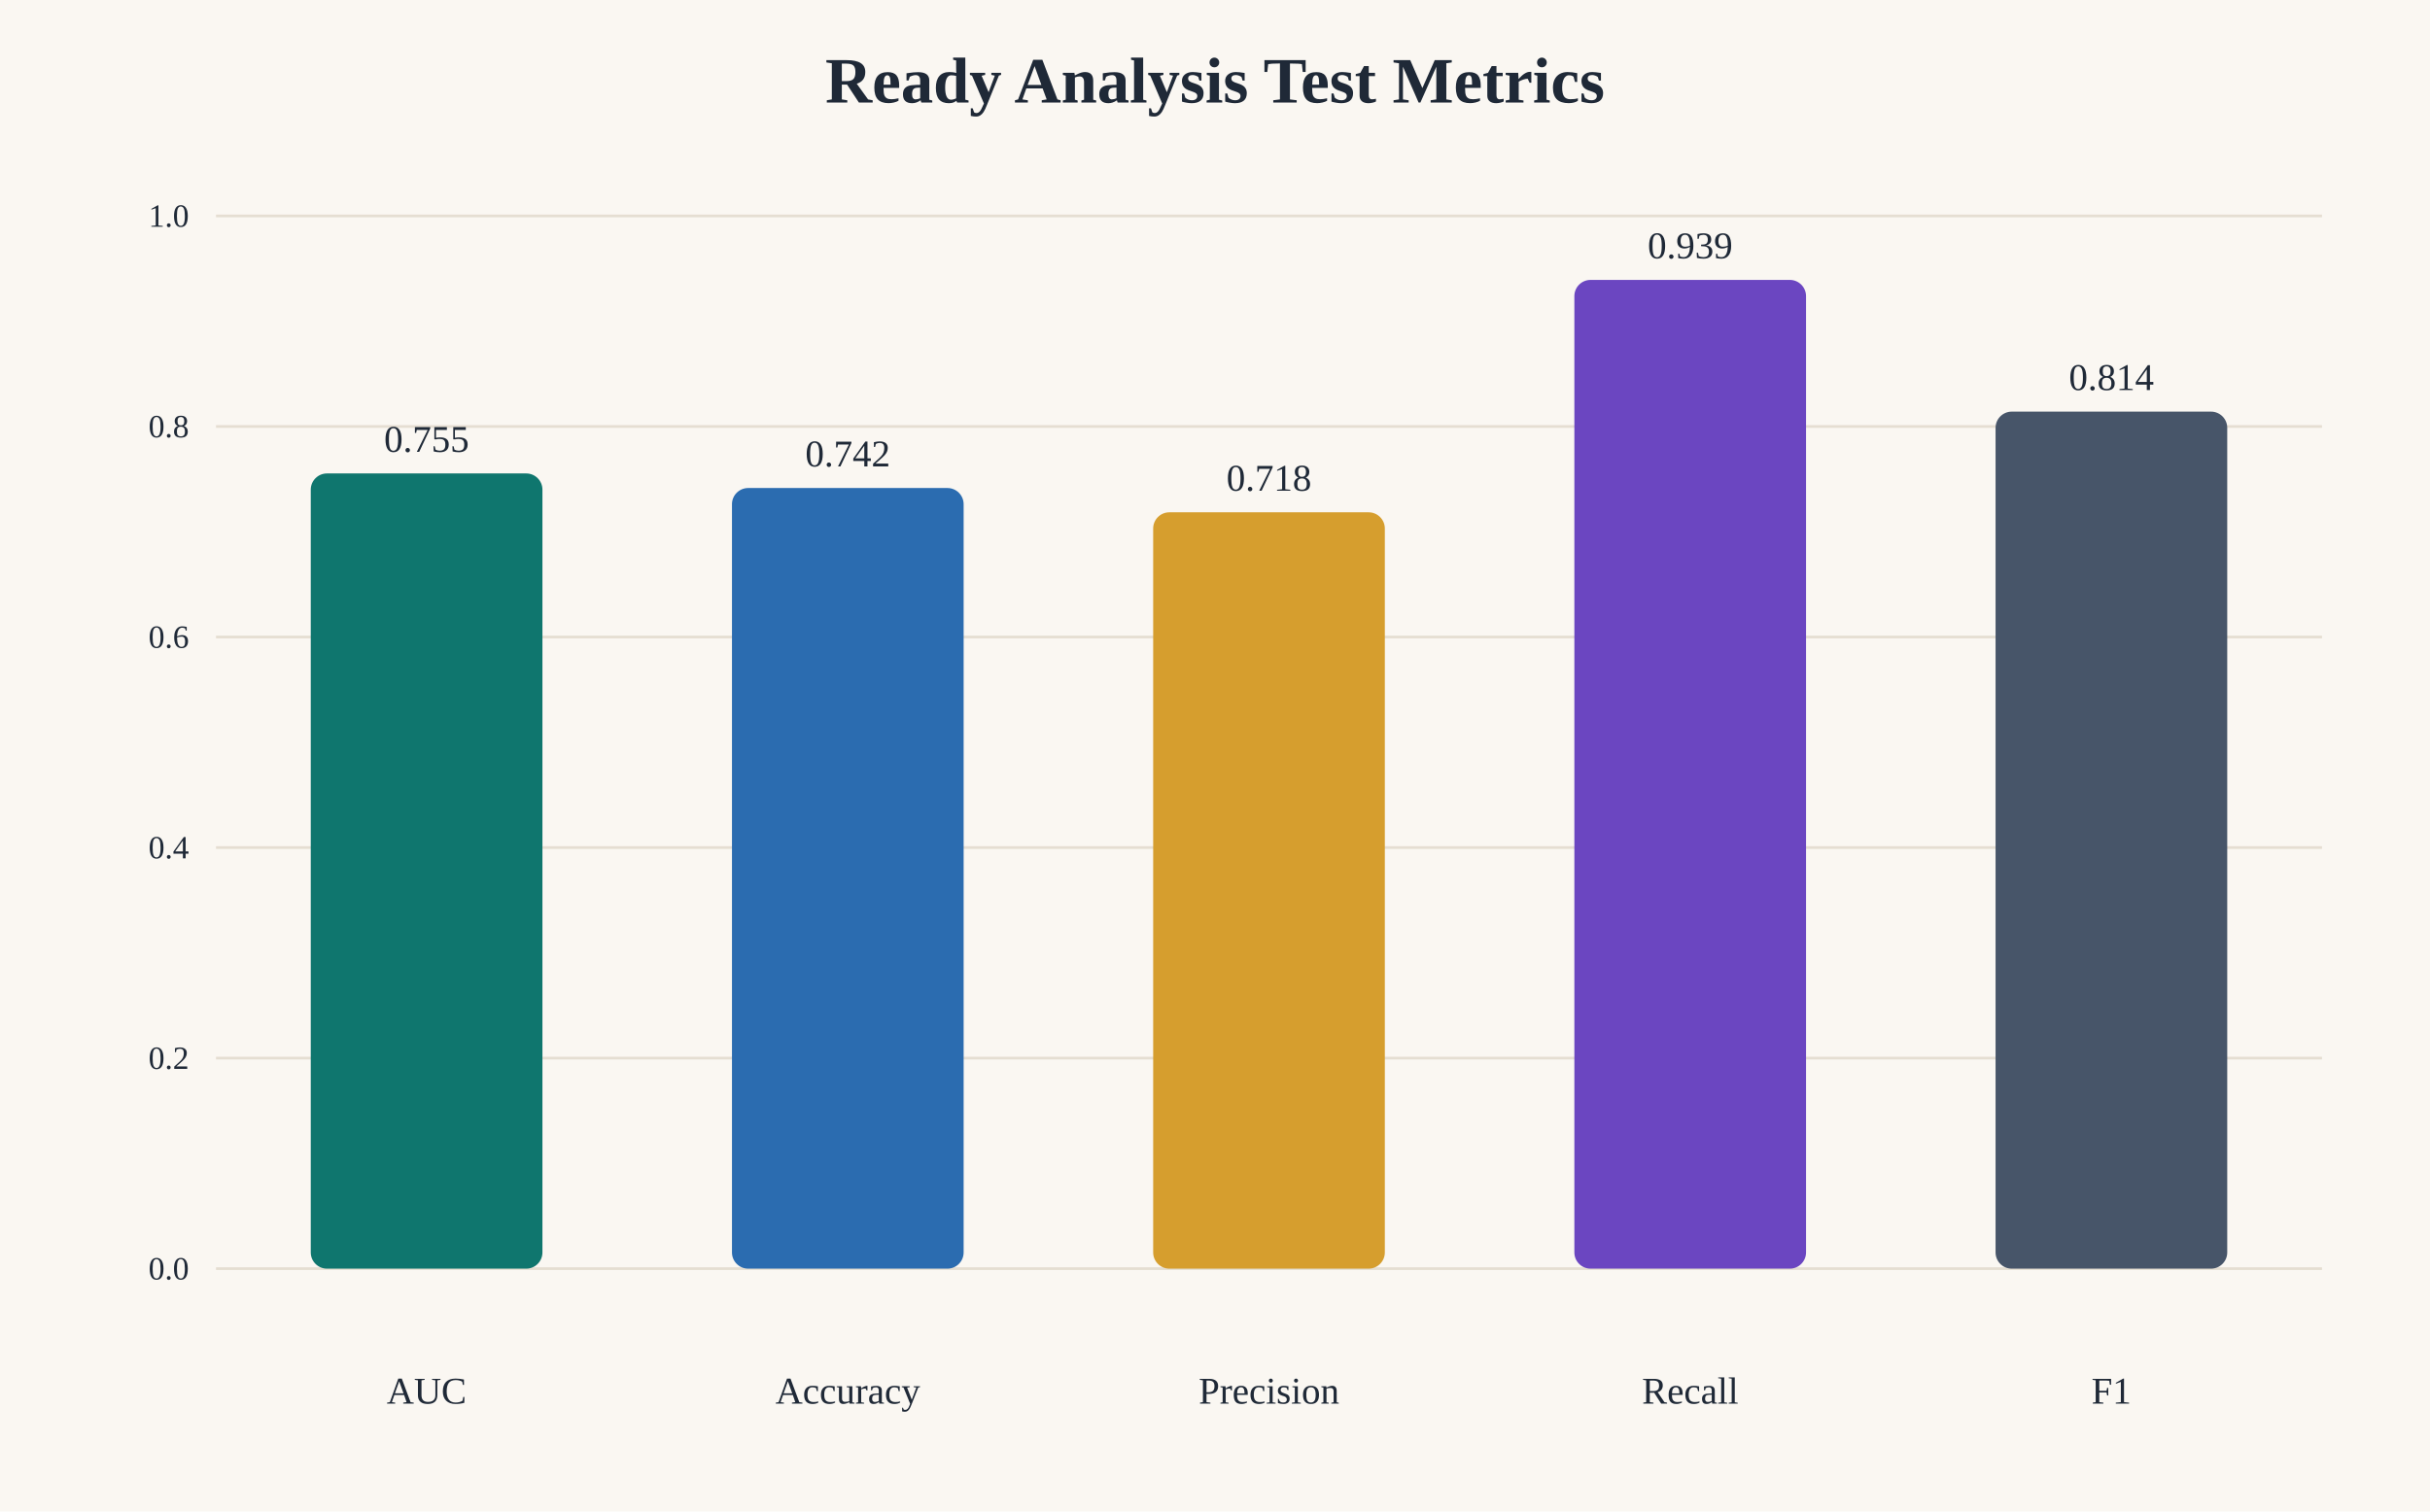
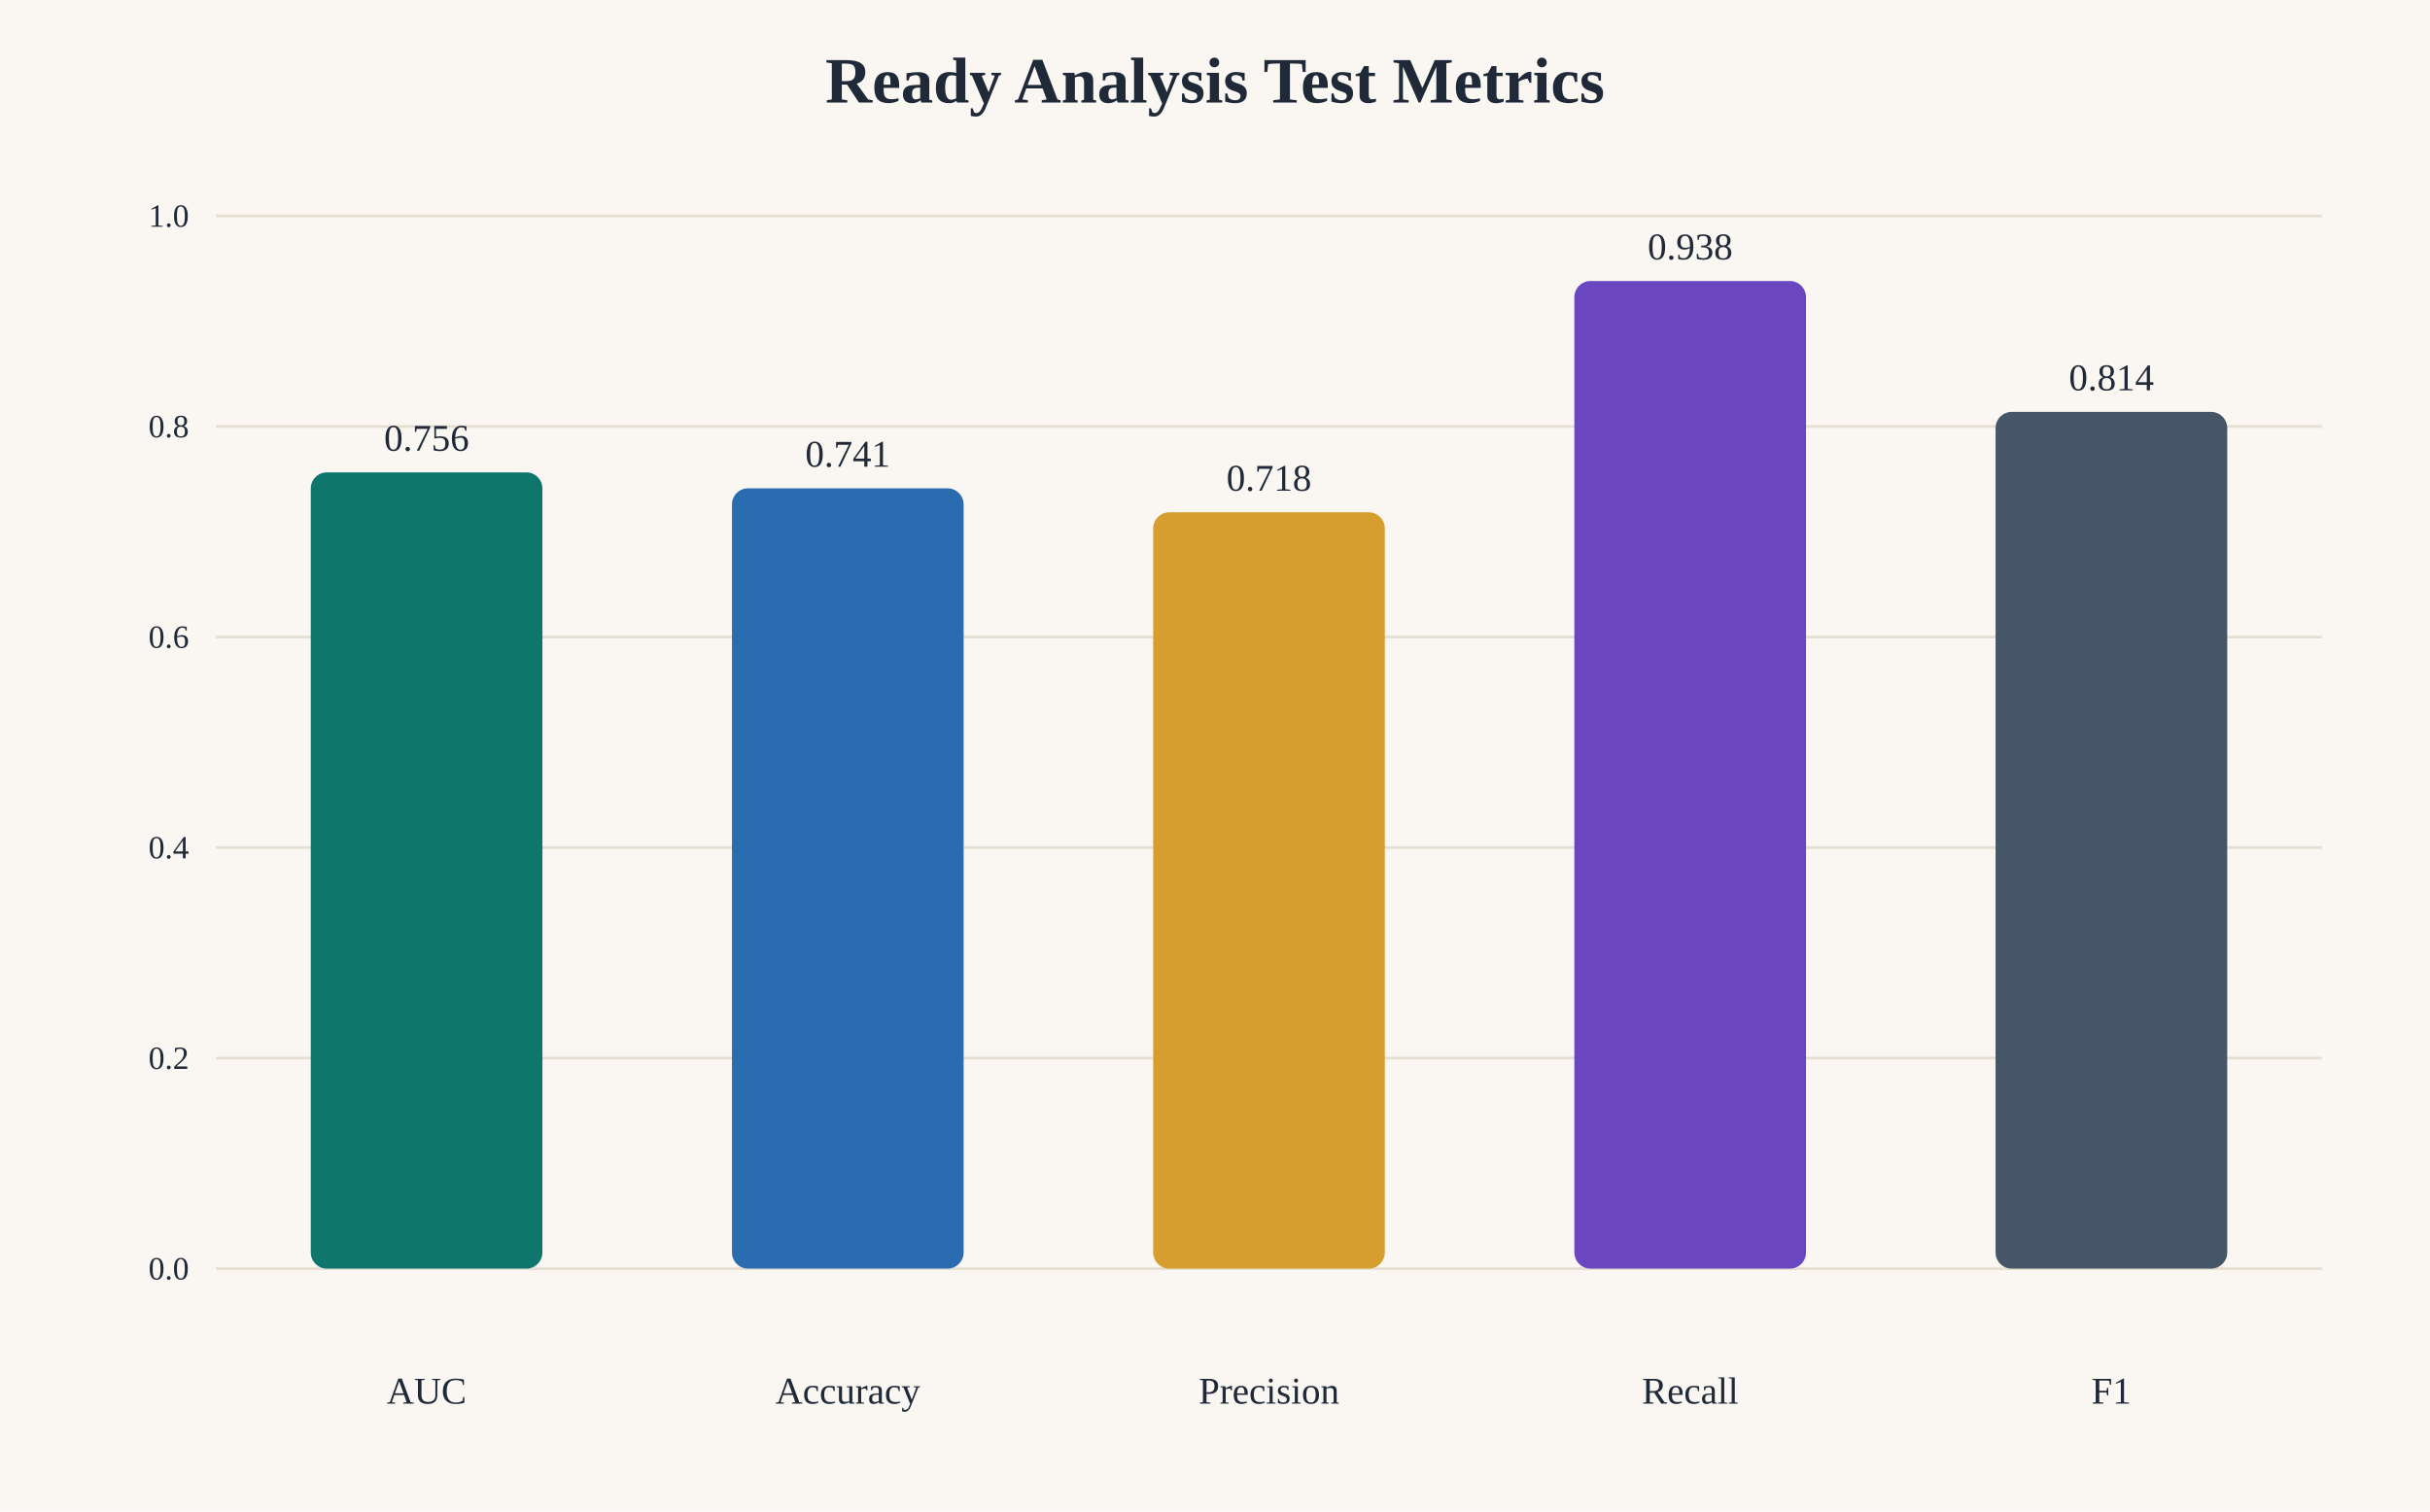
<svg xmlns="http://www.w3.org/2000/svg" width="900" height="560" viewBox="0 0 900 560">
  <rect width="900" height="560" fill="#faf7f2" />
  <text x="450.0" y="38" text-anchor="middle" font-size="24" font-weight="700" fill="#1f2937">Ready Analysis Test Metrics</text>
  <line x1="80" y1="80.0" x2="860" y2="80.0" stroke="#e5ded2" stroke-width="1" />
  <text x="70" y="84.0" text-anchor="end" font-size="12" fill="#1f2937">1.0</text>
  <line x1="80" y1="158.0" x2="860" y2="158.0" stroke="#e5ded2" stroke-width="1" />
  <text x="70" y="162.0" text-anchor="end" font-size="12" fill="#1f2937">0.8</text>
  <line x1="80" y1="236.0" x2="860" y2="236.0" stroke="#e5ded2" stroke-width="1" />
  <text x="70" y="240.0" text-anchor="end" font-size="12" fill="#1f2937">0.6</text>
  <line x1="80" y1="314.0" x2="860" y2="314.0" stroke="#e5ded2" stroke-width="1" />
  <text x="70" y="318.0" text-anchor="end" font-size="12" fill="#1f2937">0.4</text>
  <line x1="80" y1="392.0" x2="860" y2="392.0" stroke="#e5ded2" stroke-width="1" />
  <text x="70" y="396.0" text-anchor="end" font-size="12" fill="#1f2937">0.2</text>
  <line x1="80" y1="470.0" x2="860" y2="470.0" stroke="#e5ded2" stroke-width="1" />
  <text x="70" y="474.0" text-anchor="end" font-size="12" fill="#1f2937">0.0</text>
-   <rect x="115.1" y="175.4" width="85.8" height="294.6" rx="6" fill="#0f766e" />
-   <text x="158.0" y="167.4" text-anchor="middle" font-size="14" fill="#1f2937">0.755</text>
+   <rect x="115.1" y="175.0" width="85.8" height="295.0" rx="6" fill="#0f766e" />
+   <text x="158.0" y="167.0" text-anchor="middle" font-size="14" fill="#1f2937">0.756</text>
  <text x="158.0" y="520" text-anchor="middle" font-size="14" fill="#1f2937">AUC</text>
-   <rect x="271.1" y="180.8" width="85.8" height="289.2" rx="6" fill="#2b6cb0" />
-   <text x="314.0" y="172.8" text-anchor="middle" font-size="14" fill="#1f2937">0.742</text>
+   <rect x="271.1" y="180.9" width="85.8" height="289.1" rx="6" fill="#2b6cb0" />
+   <text x="314.0" y="172.9" text-anchor="middle" font-size="14" fill="#1f2937">0.741</text>
  <text x="314.0" y="520" text-anchor="middle" font-size="14" fill="#1f2937">Accuracy</text>
  <rect x="427.1" y="189.8" width="85.8" height="280.2" rx="6" fill="#d69e2e" />
  <text x="470.0" y="181.8" text-anchor="middle" font-size="14" fill="#1f2937">0.718</text>
  <text x="470.0" y="520" text-anchor="middle" font-size="14" fill="#1f2937">Precision</text>
-   <rect x="583.1" y="103.7" width="85.8" height="366.3" rx="6" fill="#6b46c1" />
-   <text x="626.0" y="95.7" text-anchor="middle" font-size="14" fill="#1f2937">0.939</text>
+   <rect x="583.1" y="104.1" width="85.8" height="365.9" rx="6" fill="#6b46c1" />
+   <text x="626.0" y="96.1" text-anchor="middle" font-size="14" fill="#1f2937">0.938</text>
  <text x="626.0" y="520" text-anchor="middle" font-size="14" fill="#1f2937">Recall</text>
-   <rect x="739.1" y="152.5" width="85.8" height="317.5" rx="6" fill="#475569" />
-   <text x="782.0" y="144.5" text-anchor="middle" font-size="14" fill="#1f2937">0.814</text>
+   <rect x="739.1" y="152.6" width="85.8" height="317.4" rx="6" fill="#475569" />
+   <text x="782.0" y="144.6" text-anchor="middle" font-size="14" fill="#1f2937">0.814</text>
  <text x="782.0" y="520" text-anchor="middle" font-size="14" fill="#1f2937">F1</text>
</svg>
